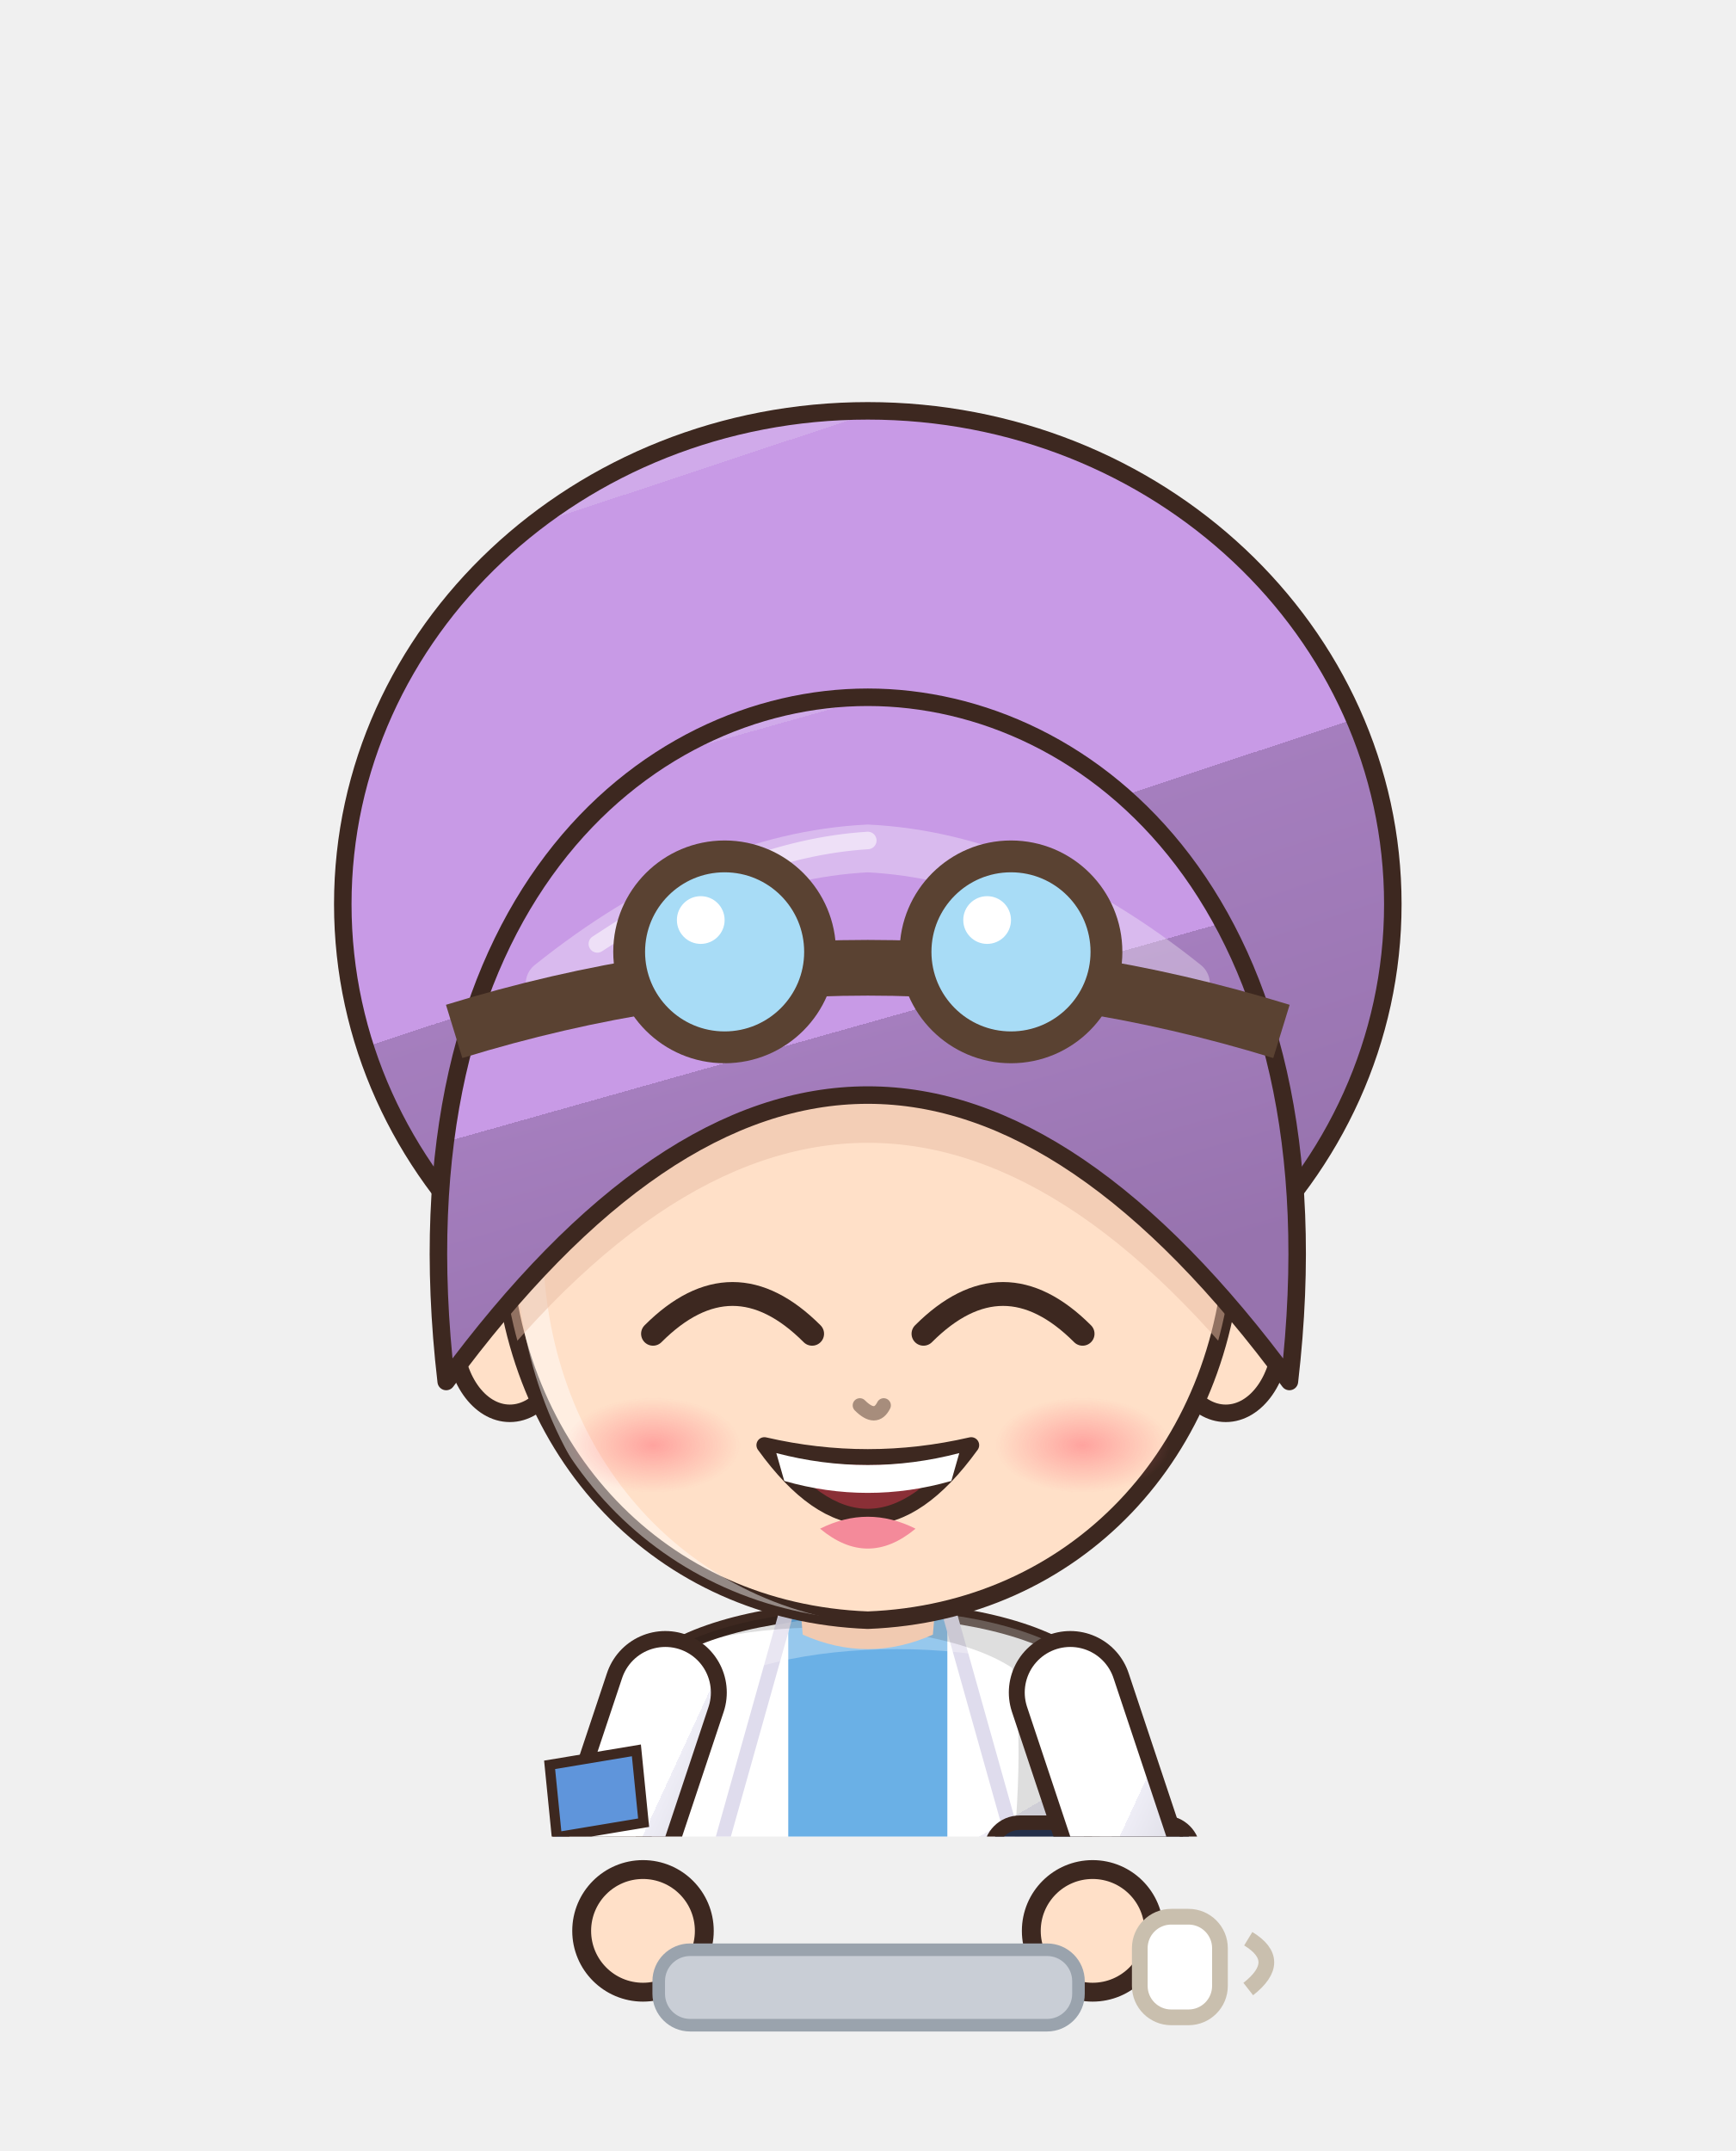
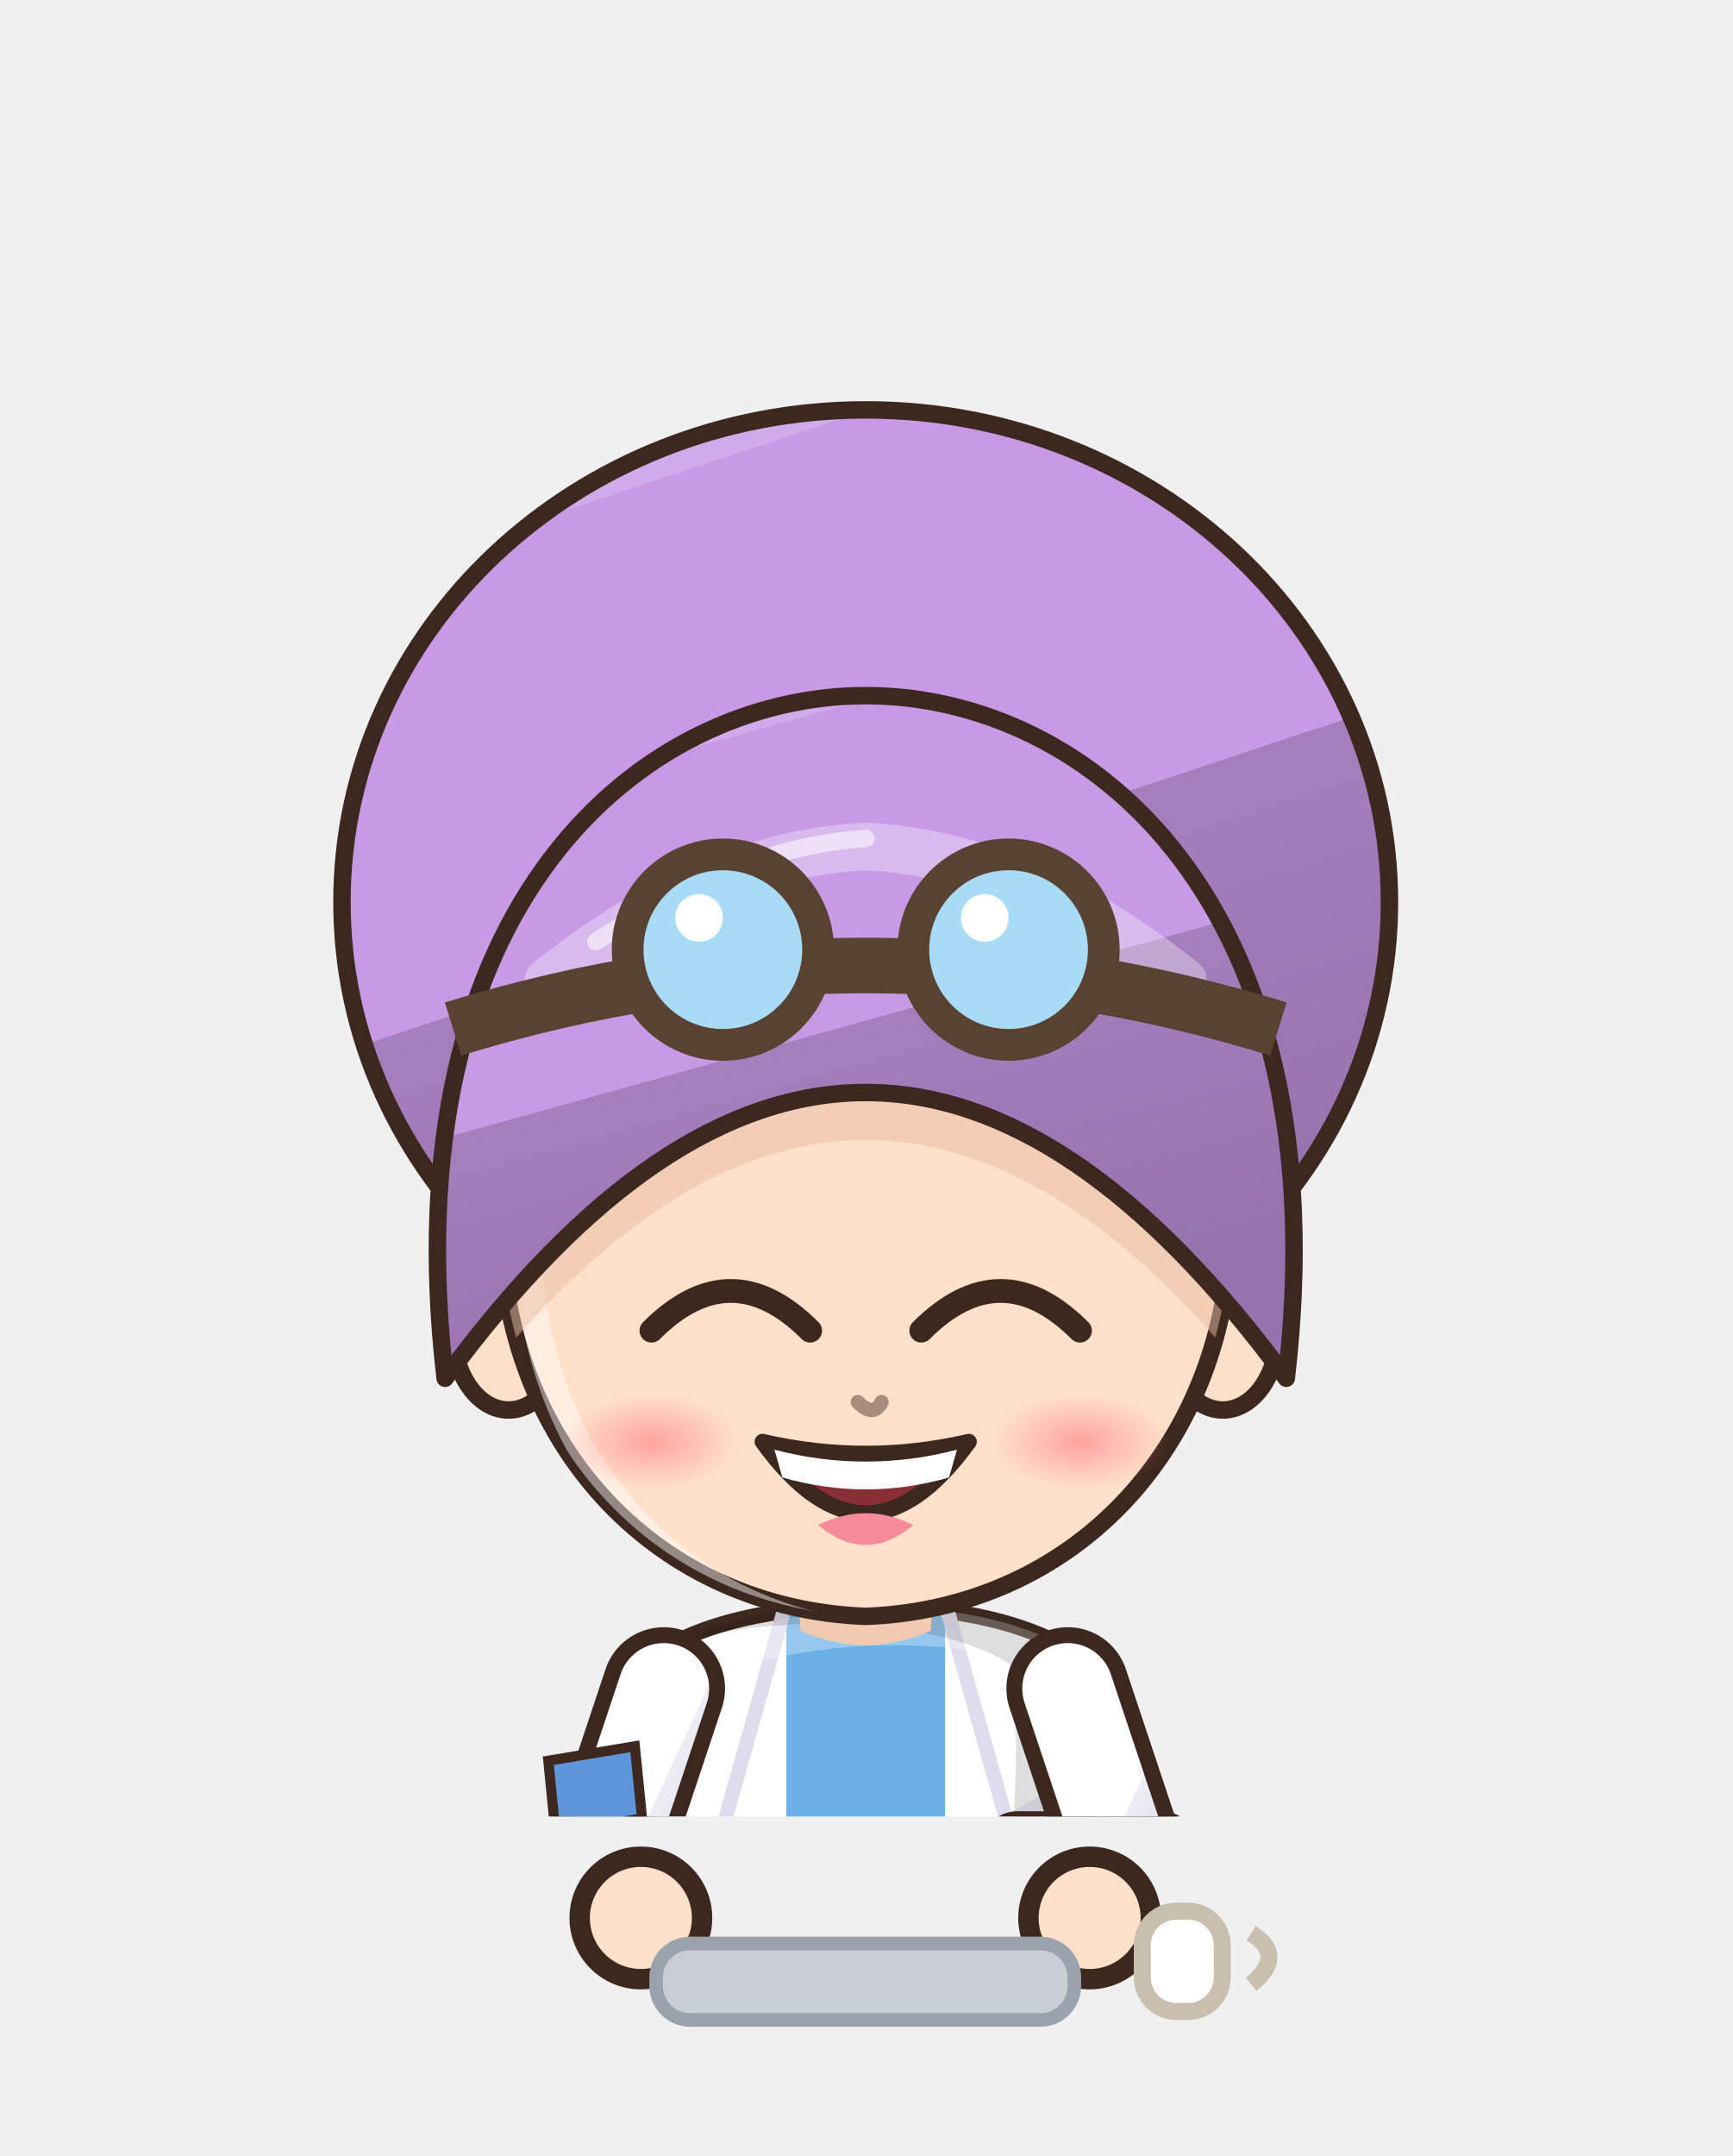
- <svg xmlns="http://www.w3.org/2000/svg" viewBox="684.8 277.2 110.4 136.8" width="110.4" height="136.8">
-   <svg x="684.8" y="277.2" viewBox="-120 -180 240 253.91" width="110.4" height="116.8">
+ <svg xmlns="http://www.w3.org/2000/svg" viewBox="181.1 613.2 101.9 126.8" width="101.9" height="126.8">
+   <svg x="181.1" y="613.2" viewBox="-120 -180 240 251.72" width="101.854" height="106.829">
    <defs>
      <linearGradient id="hair71" x1="0" y1="0" x2=".35" y2="1">
        <stop offset="0" stop-color="#d0aaea" />
        <stop offset=".16" stop-color="#d0aaea" />
        <stop offset=".16" stop-color="#c89ae6" />
        <stop offset=".58" stop-color="#c89ae6" />
        <stop offset=".58" stop-color="#a57ebe" />
        <stop offset="1" stop-color="#9773ae" />
      </linearGradient>
      <radialGradient id="skin71" cx=".4" cy=".32" r=".85">
        <stop offset="0" stop-color="#ffe0c8" />
        <stop offset=".84" stop-color="#ffe0c8" />
        <stop offset=".84" stop-color="#f1cab1" />
        <stop offset="1" stop-color="#f1cab1" />
      </radialGradient>
      <linearGradient id="cloth71" x1="0" y1="0" x2=".45" y2="1">
        <stop offset="0" stop-color="#ffffff" />
        <stop offset=".16" stop-color="#ffffff" />
        <stop offset=".16" stop-color="#ffffff" />
        <stop offset=".6" stop-color="#ffffff" />
        <stop offset=".6" stop-color="#eeedf6" />
        <stop offset="1" stop-color="#dadae2" />
      </linearGradient>
      <linearGradient id="iris71" x1="0" y1="0" x2="0" y2="1">
        <stop offset="0" stop-color="#28213e" />
        <stop offset=".5" stop-color="#5a4a8a" />
        <stop offset="1" stop-color="#a49bbe" />
      </linearGradient>
      <linearGradient id="gold71" x1="0" y1="0" x2="1" y2="1">
        <stop offset="0" stop-color="#f6d27a" />
        <stop offset=".55" stop-color="#d9a63a" />
        <stop offset="1" stop-color="#a8761e" />
      </linearGradient>
      <linearGradient id="steel71" x1="0" y1="0" x2="1" y2="1">
        <stop offset="0" stop-color="#e4e8ee" />
        <stop offset=".5" stop-color="#9aa3ad" />
        <stop offset="1" stop-color="#5a606a" />
      </linearGradient>
      <linearGradient id="beard71" x1="0" y1="0" x2="0" y2="1">
        <stop offset="0" stop-color="#e6e6ea" />
        <stop offset="1" stop-color="#b8b8c2" />
      </linearGradient>
      <radialGradient id="hawkiris71" cx=".45" cy=".4" r=".7">
        <stop offset="0" stop-color="#ffe27a" />
        <stop offset=".6" stop-color="#e8a52a" />
        <stop offset="1" stop-color="#9a5a12" />
      </radialGradient>
      <linearGradient id="straw71" x1="0" y1="0" x2=".3" y2="1">
        <stop offset="0" stop-color="#ffe7aa" />
        <stop offset=".16" stop-color="#ffe7aa" />
        <stop offset=".16" stop-color="#ffe39a" />
        <stop offset=".58" stop-color="#ffe39a" />
        <stop offset=".58" stop-color="#e9b456" />
        <stop offset="1" stop-color="#d6a54f" />
      </linearGradient>
      <radialGradient id="blush71">
        <stop offset="0" stop-color="#ff7f86" stop-opacity=".9" />
        <stop offset="1" stop-color="#ff7f86" stop-opacity="0" />
      </radialGradient>
      <clipPath id="face71">
        <path d="M -46,-4 C -47,-38 -25,-55 0,-55 C 25,-55 47,-38 46,-4 C 45,23 26,43 0,44 C -26,43 -45,23 -46,-4 Z" />
      </clipPath>
      <clipPath id="torso71">
        <path d="M -30,50 C -34,68 -28,94 -26,124 L 26,124 C 28,94 34,68 30,50 C 18,40 -18,40 -30,50 Z" />
      </clipPath>
    </defs>
    <ellipse cx="0" cy="208" rx="42" ry="7" fill="#000000" opacity=".16" />
    <g transform="translate(0,44.0) scale(1.100,1.100) translate(0,-44)">
      <ellipse cx="0" cy="-46" rx="66" ry="62" fill="url(#hair71)" stroke="#3d2820" stroke-width="2.2" stroke-linejoin="round" />
    </g>
    <g transform="translate(0,205) scale(1,1) translate(0,-205)">
      <path d="M -23.5,118 Q -24.5,160.0 -20.5,202 L -5.5,202 Q -1.5,160.0 -2.5,118 Z" fill="#3b4258" stroke="#3d2820" stroke-width="2.2" stroke-linejoin="round" />
      <path d="M -9,124 Q -8,160 -10,196" stroke="#000000" stroke-width="4.5" fill="none" opacity=".14" stroke-linecap="round" />
      <path d="M -18,126 Q -19,150 -18,170" stroke="#ffffff" stroke-width="2" fill="none" opacity=".22" stroke-linecap="round" />
      <ellipse cx="-13" cy="205" rx="14" ry="7" fill="#3a2a24" stroke="#3d2820" stroke-width="2.2" stroke-linejoin="round" />
      <ellipse cx="-17" cy="202.5" rx="5" ry="2" fill="#ffffff" opacity=".35" />
      <path d="M 2.5,118 Q 1.5,160.0 5.5,202 L 20.5,202 Q 24.5,160.0 23.5,118 Z" fill="#3b4258" stroke="#3d2820" stroke-width="2.2" stroke-linejoin="round" />
      <path d="M 17,124 Q 18,160 16,196" stroke="#000000" stroke-width="4.5" fill="none" opacity=".14" stroke-linecap="round" />
      <path d="M 8,126 Q 7,150 8,170" stroke="#ffffff" stroke-width="2" fill="none" opacity=".22" stroke-linecap="round" />
      <ellipse cx="13" cy="205" rx="14" ry="7" fill="#3a2a24" stroke="#3d2820" stroke-width="2.2" stroke-linejoin="round" />
      <ellipse cx="9" cy="202.5" rx="5" ry="2" fill="#ffffff" opacity=".35" />
      <path d="M -30,50 C -34,68 -28,94 -26,124 L 26,124 C 28,94 34,68 30,50 C 18,40 -18,40 -30,50 Z" fill="url(#cloth71)" stroke="#3d2820" stroke-width="2.2" stroke-linejoin="round" />
      <path d="M -11,42 L 11,42 L 11,124 L -11,124 Z" fill="#6ab0e6" />
      <path d="M -11,42 L -20,74 L -11,124 M 11,42 L 20,74 L 11,124" stroke="#dfdced" stroke-width="2" fill="none" />
      <g clip-path="url(#torso71)">
        <path d="M -30,50 C -34,68 -28,94 -26,124 L 26,124 C 28,94 34,68 30,50 C 18,40 -18,40 -30,50 Z" transform="translate(4,3)" fill="none" stroke="#ffffff" stroke-width="5" opacity=".3" />
        <path d="M -30,50 C -34,68 -28,94 -26,124 L 26,124 C 28,94 34,68 30,50 C 18,40 -18,40 -30,50 Z" transform="translate(-6,-2)" fill="none" stroke="#000000" stroke-width="9" opacity=".13" />
      </g>
      <path d="M -27,112 L -36,166 L -10,166 L -9,118 Z M 27,112 L 36,166 L 10,166 L 9,118 Z" fill="url(#cloth71)" stroke="#3d2820" stroke-width="2.2" stroke-linejoin="round" />
      <rect x="17" y="72" width="28" height="38" rx="4" fill="#24304a" stroke="#3d2820" stroke-width="2" />
      <rect x="21" y="76" width="20" height="26" rx="2" fill="#7fd0f0" />
      <path d="M -28,54 L -38,84 L -31,102" stroke="#3d2820" stroke-width="17" fill="none" stroke-linecap="round" stroke-linejoin="round" />
      <path d="M -28,54 L -38,84 L -31,102" stroke="url(#cloth71)" stroke-width="12.6" fill="none" stroke-linecap="round" stroke-linejoin="round" />
      <path d="M -28,54 L -38,84 L -31,102" transform="translate(-2.6,-1)" stroke="#ffffff" stroke-width="2.6" fill="none" stroke-linecap="round" stroke-linejoin="round" opacity=".28" />
      <path d="M 28,54 L 38,84 L 31,102" stroke="#3d2820" stroke-width="17" fill="none" stroke-linecap="round" stroke-linejoin="round" />
      <path d="M 28,54 L 38,84 L 31,102" stroke="url(#cloth71)" stroke-width="12.6" fill="none" stroke-linecap="round" stroke-linejoin="round" />
      <path d="M 28,54 L 38,84 L 31,102" transform="translate(-2.6,-1)" stroke="#ffffff" stroke-width="2.6" fill="none" stroke-linecap="round" stroke-linejoin="round" opacity=".28" />
      <circle cx="-31" cy="102" r="8.5" fill="url(#skin71)" stroke="#3d2820" stroke-width="2.2" />
      <circle cx="31" cy="102" r="8.5" fill="url(#skin71)" stroke="#3d2820" stroke-width="2.2" />
      <path d="M -44,64 L -32,62 L -31,72 L -43,74 Z" fill="#5f95db" stroke="#3d2820" stroke-width="1.4" />
      <path d="M -10,34 L 10,34 L 9,46 Q 0,50 -9,46 Z" fill="#f1cab1" />
    </g>
    <g transform="translate(0,44.0) scale(1.100,1.100) translate(0,-44)">
      <ellipse cx="-45" cy="8" rx="7" ry="10" fill="url(#skin71)" stroke="#3d2820" stroke-width="2.2" stroke-linejoin="round" />
      <ellipse cx="45" cy="8" rx="7" ry="10" fill="url(#skin71)" stroke="#3d2820" stroke-width="2.2" stroke-linejoin="round" />
      <path d="M -46,-4 C -47,-38 -25,-55 0,-55 C 25,-55 47,-38 46,-4 C 45,23 26,43 0,44 C -26,43 -45,23 -46,-4 Z" fill="url(#skin71)" stroke="#3d2820" stroke-width="2.2" stroke-linejoin="round" />
      <g clip-path="url(#face71)">
        <path d="M -46,-4 C -47,-38 -25,-55 0,-55 C 25,-55 47,-38 46,-4 C 45,23 26,43 0,44 C -26,43 -45,23 -46,-4 Z" transform="translate(3.5,2.5)" fill="none" stroke="#ffffff" stroke-width="3.4" opacity=".45" />
      </g>
      <g clip-path="url(#face71)">
        <path d="M -53,14 C -60,-46 -28,-72 0,-72 C 28,-72 60,-46 53,14 Q 0,-58 -53,14 Z" transform="translate(0,6)" fill="#e7bca4" opacity=".5" />
      </g>
      <path d="M -27,8 Q -17,-2 -7,8" stroke="#3d2820" stroke-width="3" fill="none" stroke-linecap="round" />
      <path d="M 7,8 Q 17,-2 27,8" stroke="#3d2820" stroke-width="3" fill="none" stroke-linecap="round" />
      <path d="M -13,22 Q 0,40 13,22 Q 0,25 -13,22 Z" fill="#8a2f36" stroke="#3d2820" stroke-width="2" stroke-linejoin="round" />
      <path d="M -11.5,23 Q 0,26 11.5,23 L 10.5,26.5 Q 0,29.5 -10.5,26.5 Z" fill="#ffffff" />
      <path d="M -6,32.5 Q 0,37.5 6,32.5 Q 0,29.5 -6,32.5 Z" fill="#f48a9a" />
      <ellipse cx="-27" cy="22" rx="11" ry="6" fill="url(#blush71)" opacity="0.70" />
      <ellipse cx="27" cy="22" rx="11" ry="6" fill="url(#blush71)" opacity="0.70" />
      <path d="M -1,17 Q 1,19 2,17" stroke="#a78d7c" stroke-width="1.8" fill="none" stroke-linecap="round" />
      <path d="M -53,14 C -60,-46 -28,-72 0,-72 C 28,-72 60,-46 53,14 Q 0,-58 -53,14 Z" fill="url(#hair71)" stroke="#3d2820" stroke-width="2.2" stroke-linejoin="round" />
      <defs>
        <clipPath id="hf71">
          <path d="M -53,14 C -60,-46 -28,-72 0,-72 C 28,-72 60,-46 53,14 Q 0,-58 -53,14 Z" />
        </clipPath>
      </defs>
      <g clip-path="url(#hf71)">
        <path d="M -40,-36 Q -20,-52 0,-53 Q 20,-52 40,-36" stroke="#ffffff" stroke-width="6" fill="none" stroke-linecap="round" opacity=".32" />
        <path d="M -34,-41 Q -16,-53 0,-54" stroke="#ffffff" stroke-width="2.2" fill="none" stroke-linecap="round" opacity=".55" />
      </g>
      <path d="M -52,-30 Q 0,-46 52,-30" stroke="#5a4232" stroke-width="7" fill="none" />
      <circle cx="-18" cy="-40" r="12" fill="#a8dcf6" stroke="#5a4232" stroke-width="4" />
      <circle cx="-21" cy="-44" r="3" fill="#ffffff" />
      <circle cx="18" cy="-40" r="12" fill="#a8dcf6" stroke="#5a4232" stroke-width="4" />
      <circle cx="15" cy="-44" r="3" fill="#ffffff" />
    </g>
    <g transform="translate(0,205) scale(1,1) translate(0,-205)" />
  </svg>
-   <circle cx="725.7" cy="400.0" r="3.9" fill="#ffe0c8" stroke="#3d2820" stroke-width="1.2" />
-   <circle cx="754.3" cy="400.0" r="3.9" fill="#ffe0c8" stroke="#3d2820" stroke-width="1.2" />
-   <rect x="726.7" y="401.2" width="26.7" height="4.8" rx="2" fill="#c9ced6" stroke="#9aa3ad" stroke-width=".8" />
-   <rect x="757.3" y="399.1" width="5.1" height="6.4" rx="2" fill="#ffffff" stroke="#c9bfae" />
-   <path d="M 764.2,400.5 q 2.3,1.4 0,3.2" stroke="#c9bfae" fill="none" />
+   <circle cx="218.8" cy="726.0" r="3.6" fill="#ffe0c8" stroke="#3d2820" stroke-width="1.2" />
+   <circle cx="245.2" cy="726.0" r="3.6" fill="#ffe0c8" stroke="#3d2820" stroke-width="1.2" />
+   <rect x="219.7" y="727.5" width="24.6" height="4.5" rx="2" fill="#c9ced6" stroke="#9aa3ad" stroke-width=".8" />
+   <rect x="248.3" y="725.6" width="4.7" height="5.9" rx="2" fill="#ffffff" stroke="#c9bfae" />
+   <path d="M 254.7,726.9 q 2.1,1.3 0,3.0" stroke="#c9bfae" fill="none" />
</svg>
